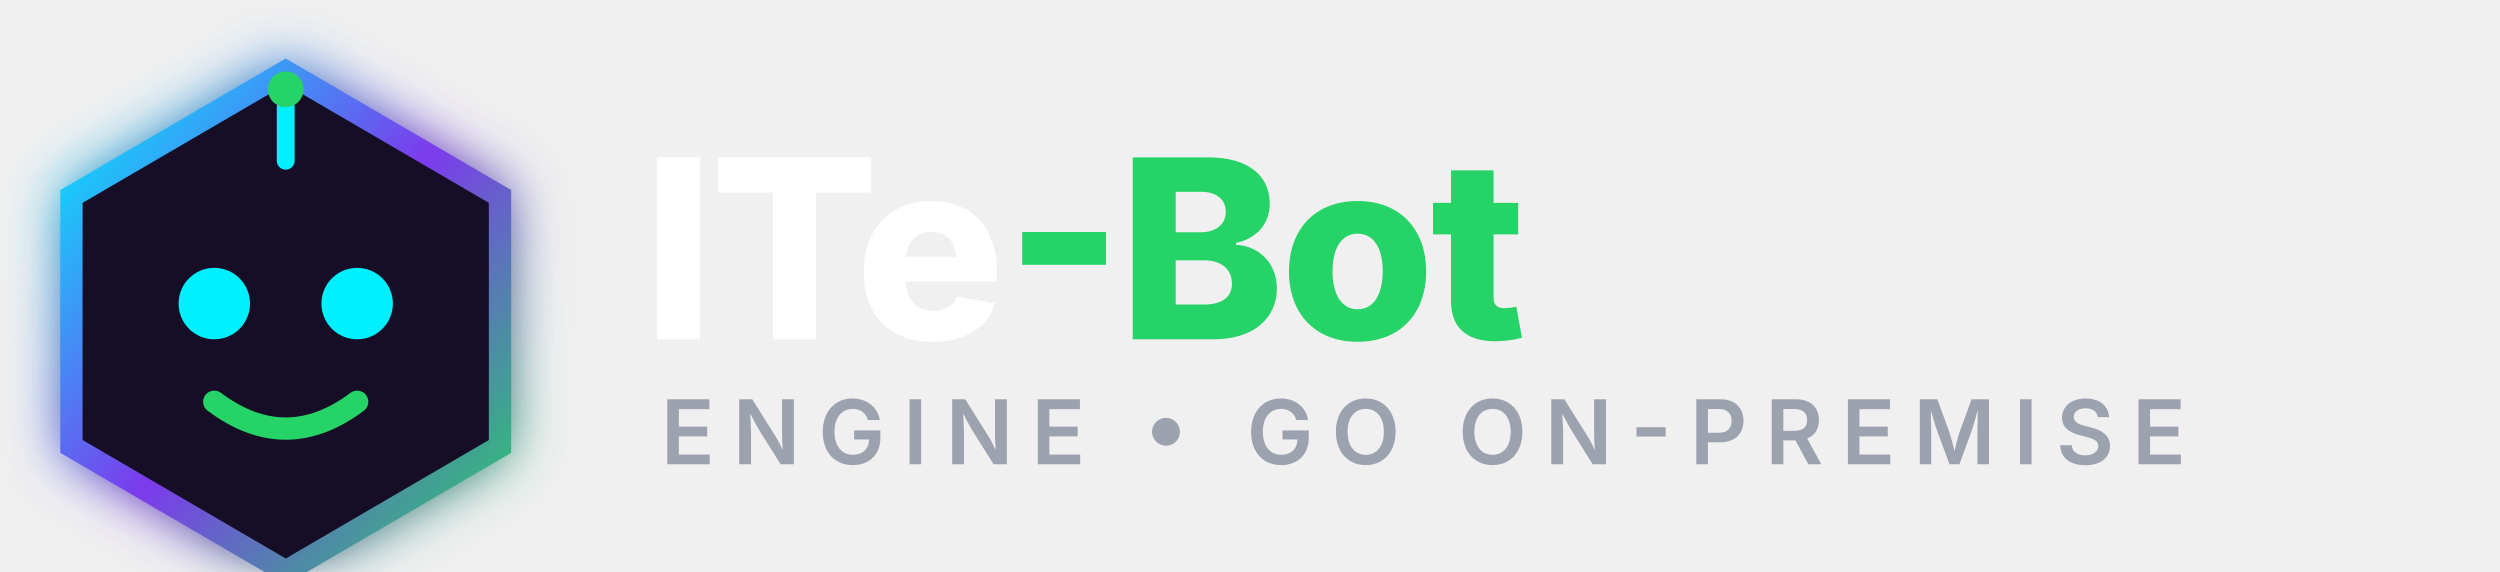
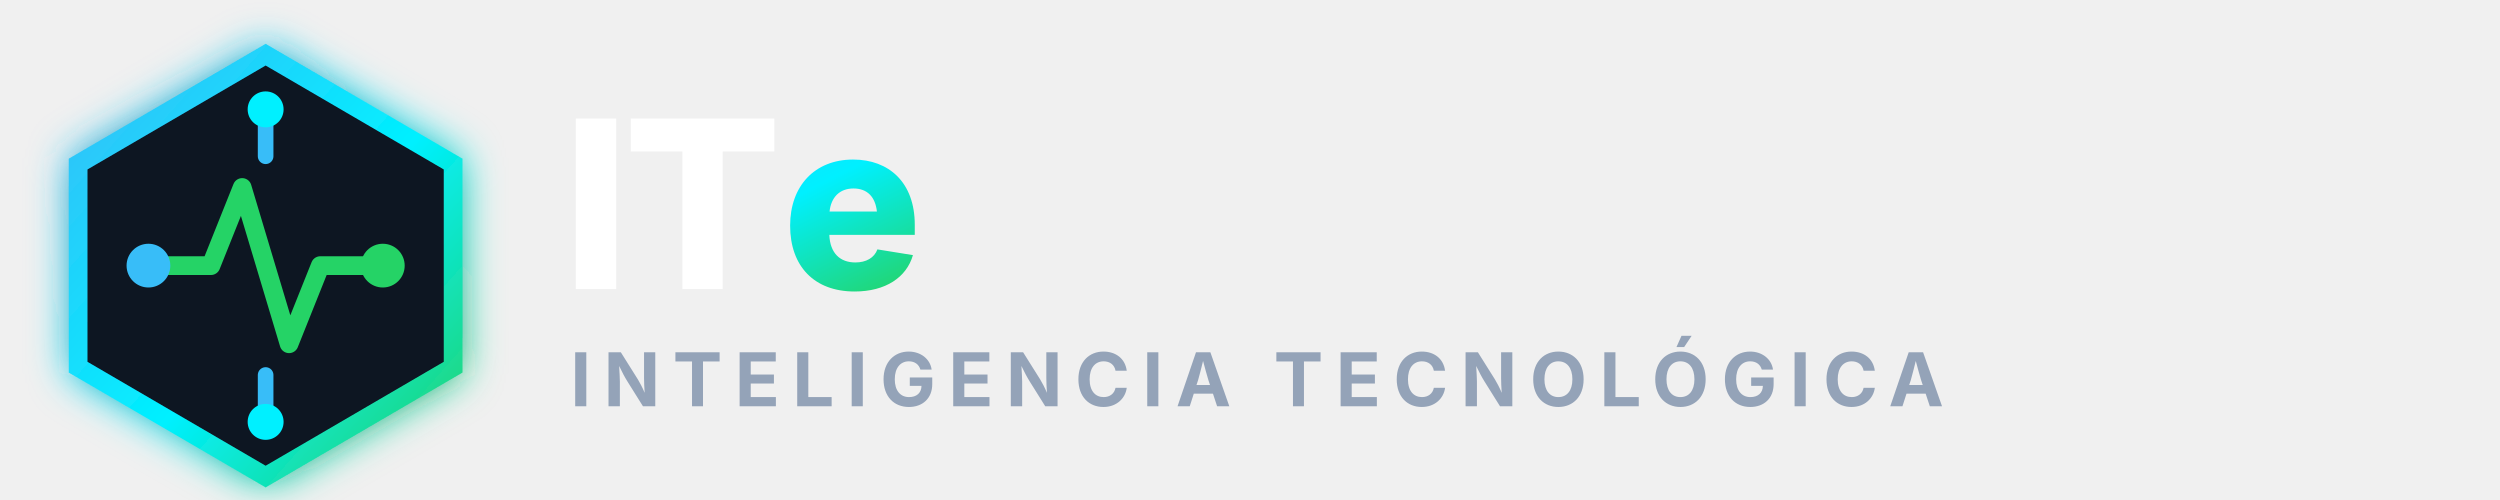
- <svg xmlns="http://www.w3.org/2000/svg" viewBox="0 0 280 64" width="280" height="64" fill="none">
+ <svg xmlns="http://www.w3.org/2000/svg" viewBox="0 0 320 64" width="320" height="64" fill="none">
  <defs>
-     <linearGradient id="logo-grad" x1="0%" y1="0%" x2="100%" y2="100%">
-       <stop offset="0%" stop-color="#00f0ff" />
-       <stop offset="50%" stop-color="#7c3aed" />
+     <linearGradient id="ite-grad" x1="0%" y1="0%" x2="100%" y2="100%">
+       <stop offset="0%" stop-color="#38bdf8" />
+       <stop offset="55%" stop-color="#00f0ff" />
      <stop offset="100%" stop-color="#25D366" />
    </linearGradient>
-     <filter id="logo-glow" x="-20%" y="-20%" width="140%" height="140%">
-       <feGaussianBlur stdDeviation="3" result="blur" />
+     <filter id="ite-glow" x="-20%" y="-20%" width="140%" height="140%">
+       <feGaussianBlur stdDeviation="2.5" result="blur" />
      <feMerge>
        <feMergeNode in="blur" />
        <feMergeNode in="SourceGraphic" />
      </feMerge>
    </filter>
  </defs>
-   <g transform="translate(6, 6)">
-     <polygon points="26,2 50,16 50,44 26,58 2,44 2,16" fill="#141026" stroke="url(#logo-grad)" stroke-width="2.5" filter="url(#logo-glow)" />
-     <circle cx="18" cy="28" r="4" fill="#00f0ff" />
-     <circle cx="34" cy="28" r="4" fill="#00f0ff" />
-     <path d="M 18 39 Q 26 45 34 39" stroke="#25D366" stroke-width="2.5" stroke-linecap="round" fill="none" />
-     <line x1="26" y1="12" x2="26" y2="6" stroke="#00f0ff" stroke-width="2" stroke-linecap="round" />
-     <circle cx="26" cy="4" r="2" fill="#25D366" />
+   <g transform="translate(6, 4)">
+     <polygon points="28,3 52,17 52,43 28,57 4,43 4,17" fill="#0d1321" stroke="url(#ite-grad)" stroke-width="2.4" filter="url(#ite-glow)" />
+     <path d="M 14 30 L 21 30 L 25 20 L 31 40 L 35 30 L 42 30" stroke="#25D366" stroke-width="2.4" stroke-linecap="round" stroke-linejoin="round" />
+     <line x1="28" y1="10" x2="28" y2="16" stroke="#38bdf8" stroke-width="2" stroke-linecap="round" />
+     <line x1="28" y1="44" x2="28" y2="50" stroke="#38bdf8" stroke-width="2" stroke-linecap="round" />
+     <circle cx="13" cy="30" r="2.8" fill="#38bdf8" />
+     <circle cx="43" cy="30" r="2.8" fill="#25D366" />
+     <circle cx="28" cy="10" r="2.3" fill="#00f0ff" />
+     <circle cx="28" cy="50" r="2.3" fill="#00f0ff" />
  </g>
-   <text x="72" y="38" font-family="'Inter', system-ui, -apple-system, sans-serif" font-size="28" font-weight="800" fill="#ffffff" letter-spacing="-0.5">
-     ITe<tspan fill="#25D366">-Bot</tspan>
+   <text x="72" y="37" font-family="'Inter', system-ui, -apple-system, sans-serif" font-size="30" font-weight="800" fill="#ffffff" letter-spacing="-0.8">
+     IT<tspan fill="url(#ite-grad)">e</tspan>
  </text>
-   <text x="74" y="52" font-family="'Inter', system-ui, -apple-system, sans-serif" font-size="10" font-weight="600" fill="#9ca3af" letter-spacing="2">
-     ENGINE • GO ON-PREMISE
+   <text x="73" y="52" font-family="'Inter', system-ui, -apple-system, sans-serif" font-size="9.5" font-weight="700" fill="#94a3b8" letter-spacing="1.6">
+     INTELIGENCIA TECNOLÓGICA
  </text>
</svg>
